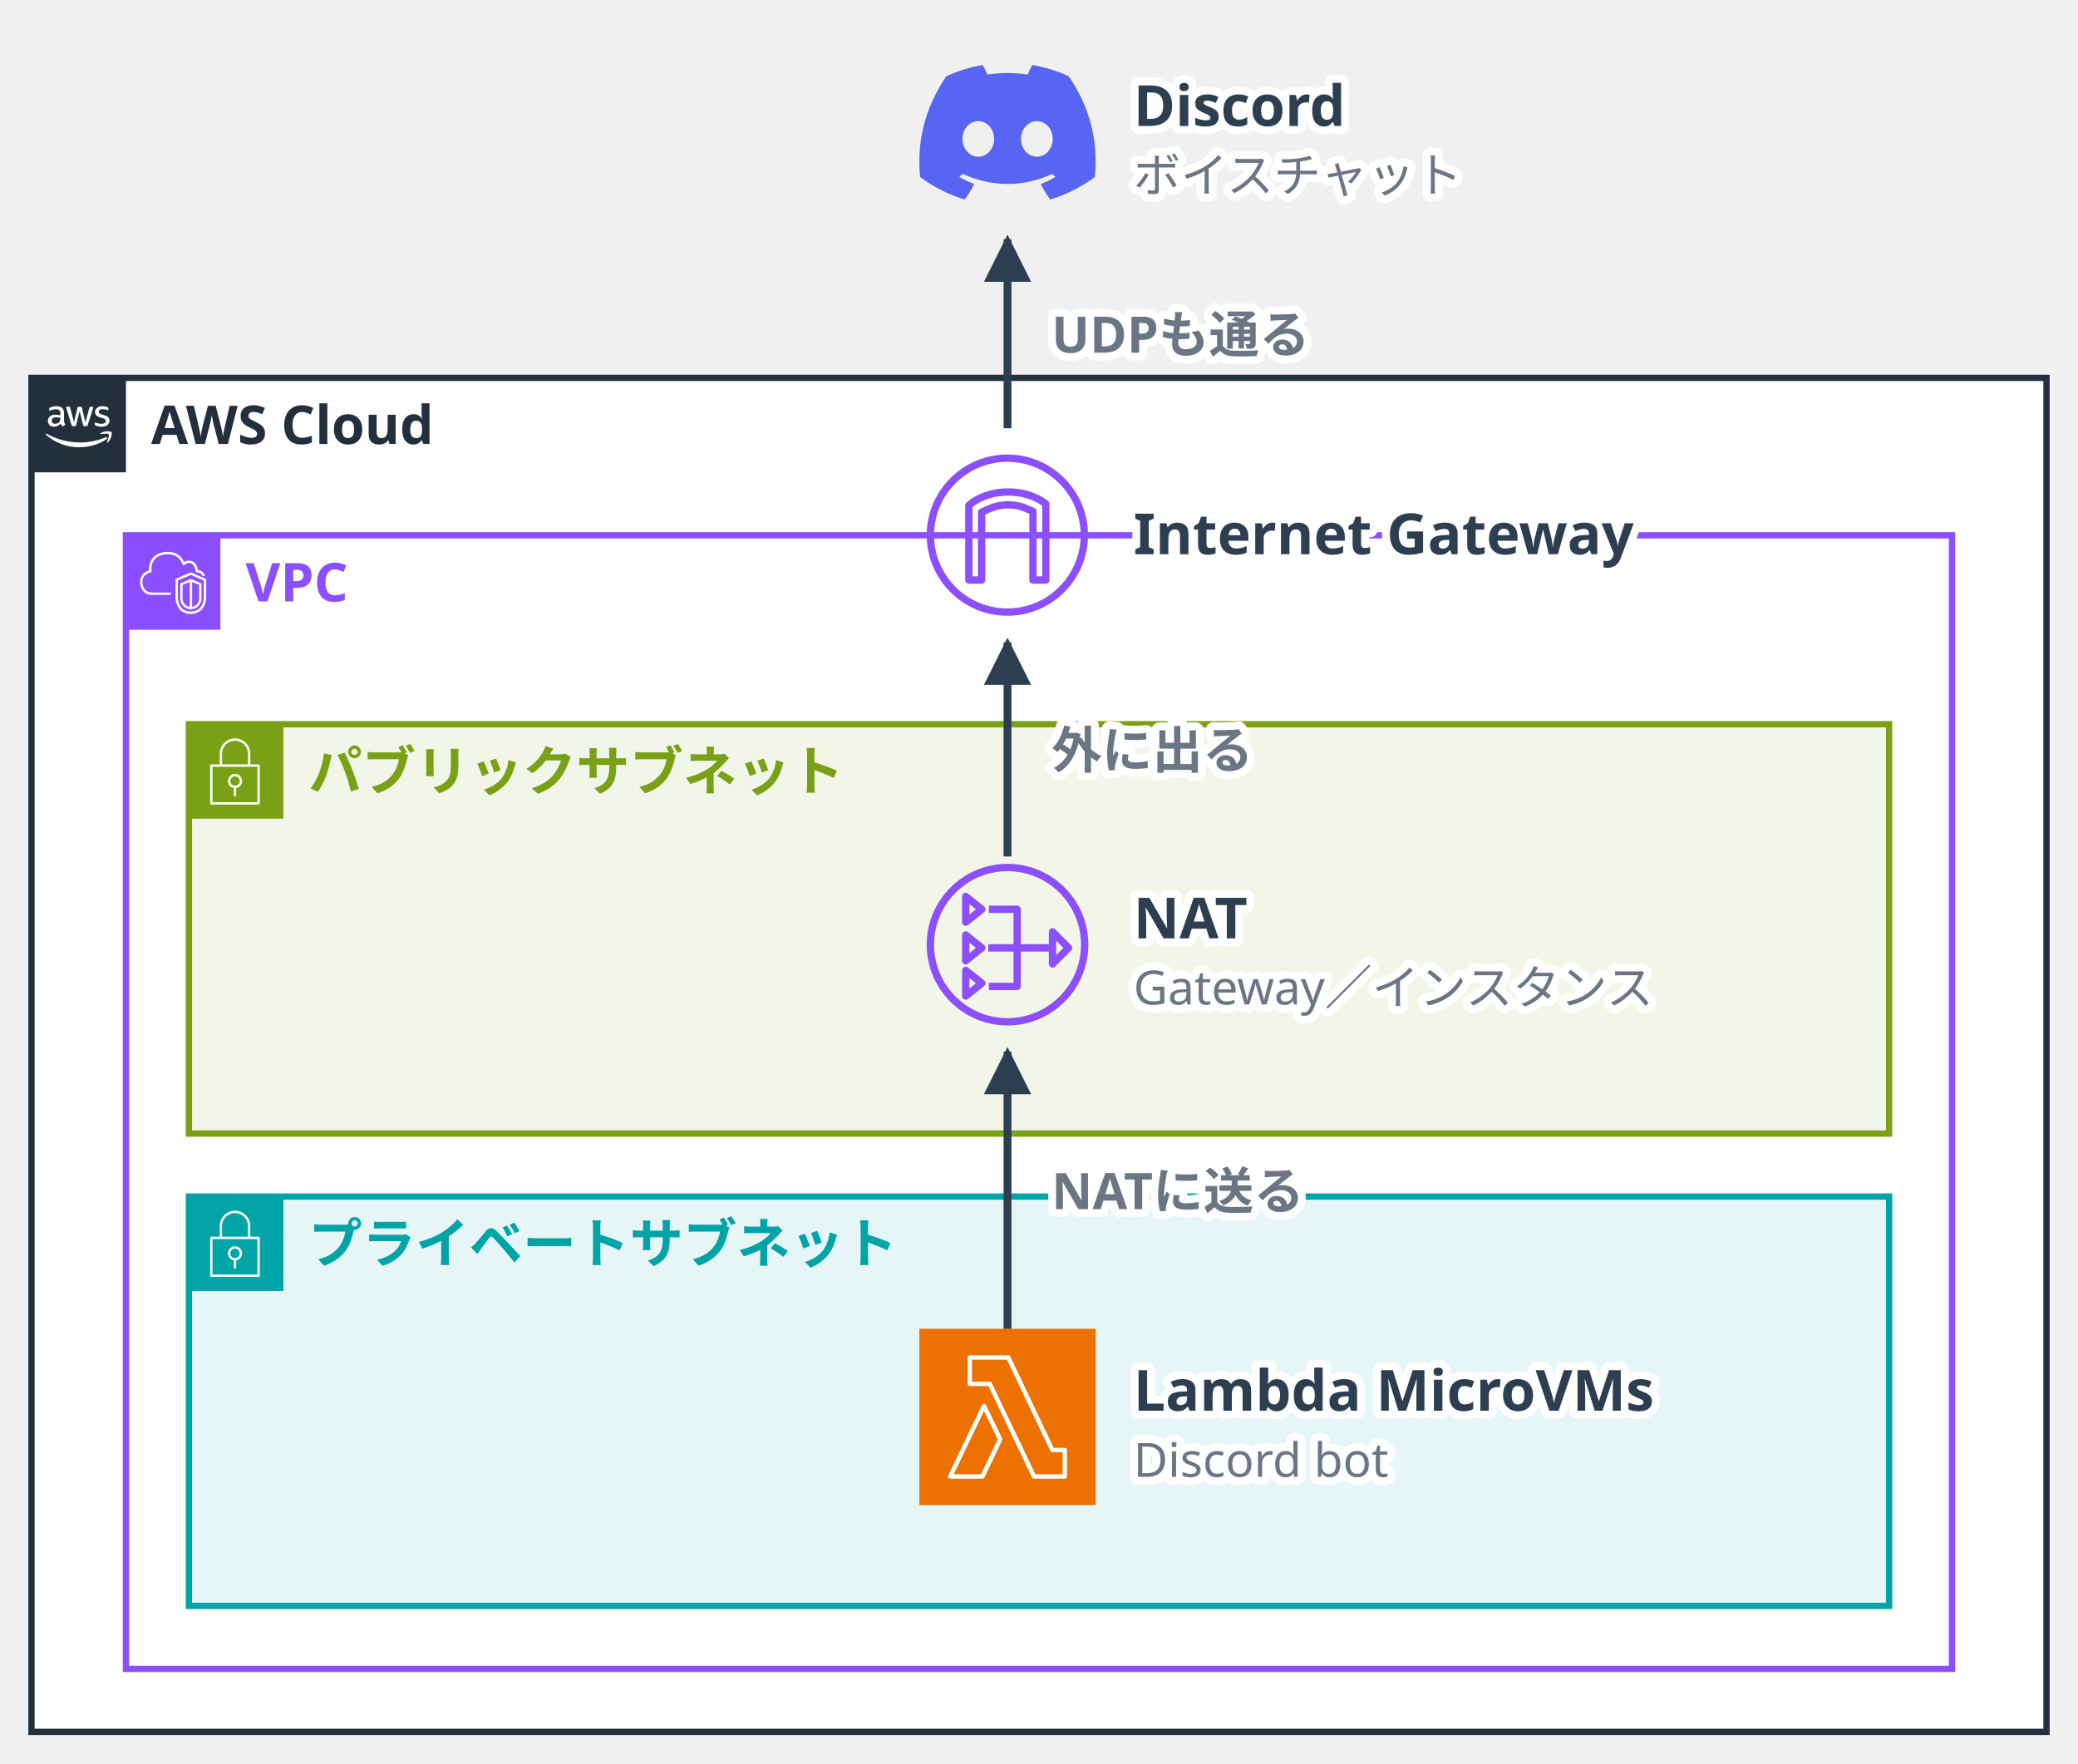
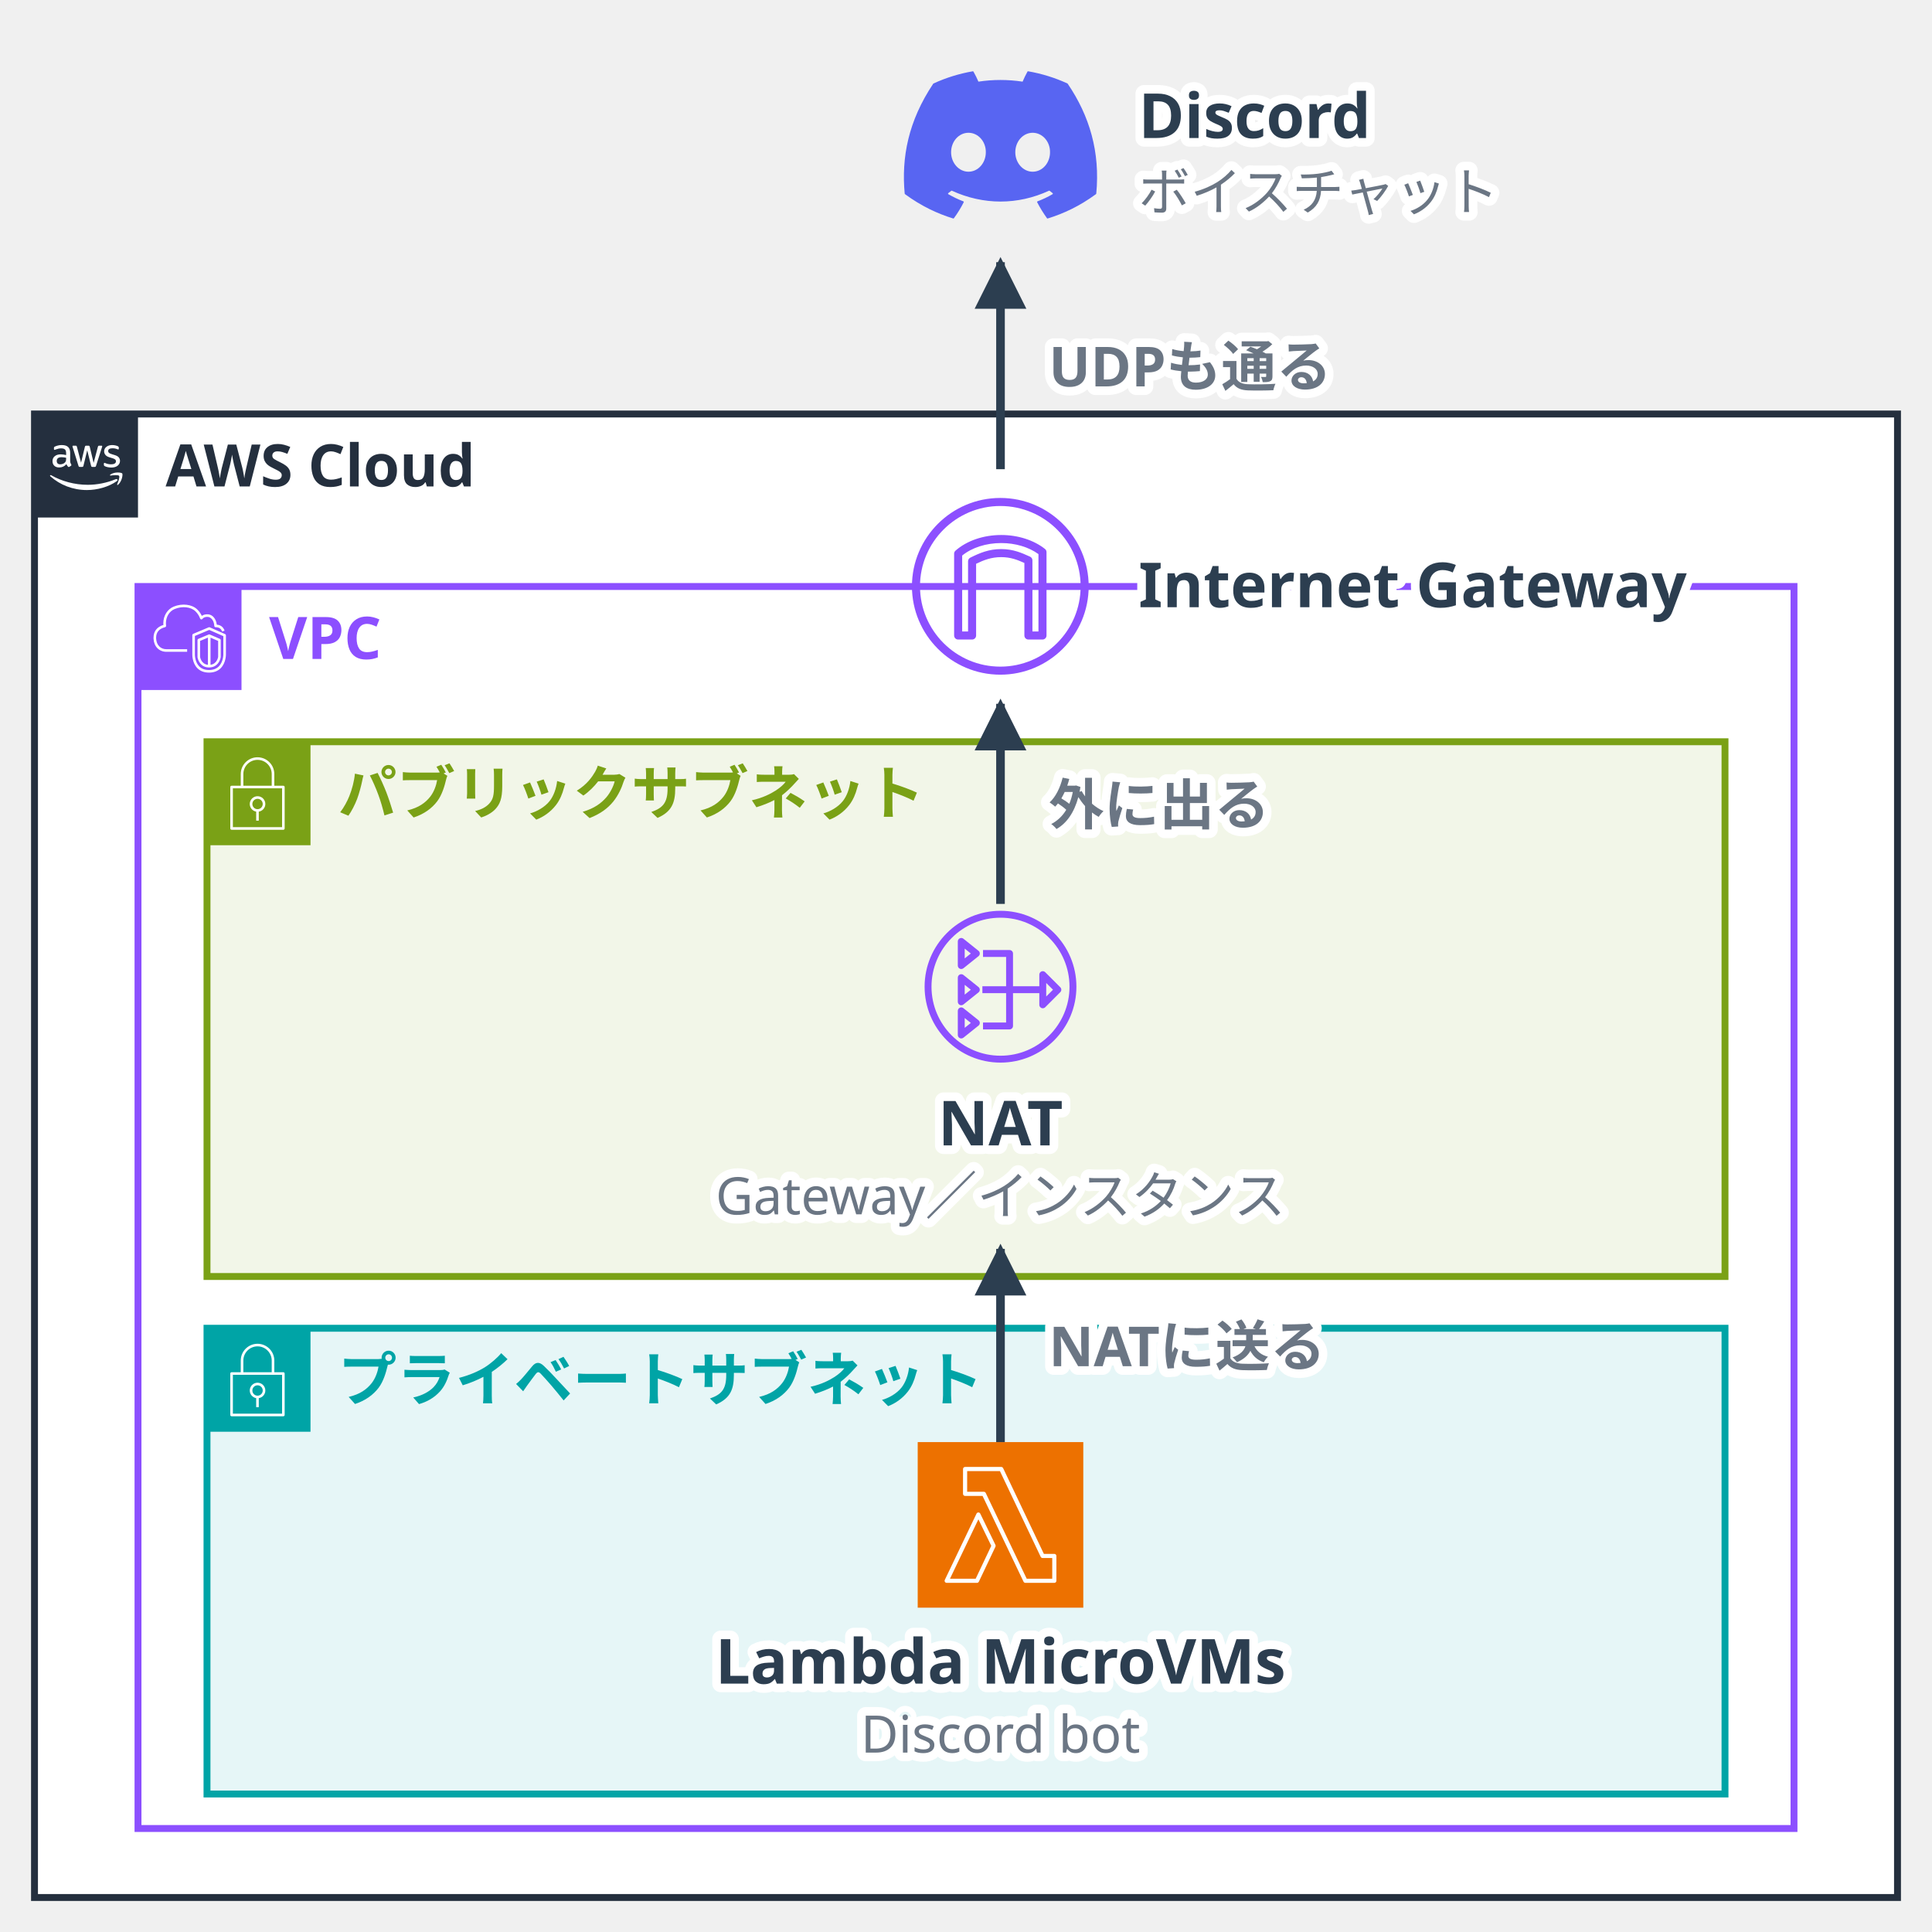
- <svg xmlns="http://www.w3.org/2000/svg" viewBox="0 0 660 560" width="100%" font-family="'Noto Sans JP', 'Hiragino Sans', sans-serif">
+ <svg xmlns="http://www.w3.org/2000/svg" viewBox="0 0 560 560" width="100%" font-family="'Noto Sans JP', 'Hiragino Sans', sans-serif">
  <defs>
    <marker id="m2c3e50" viewBox="0 0 10 10" refX="9" refY="5" markerWidth="6" markerHeight="6" orient="auto">
      <path d="M0,0 L10,5 L0,10 z" fill="#2c3e50" />
    </marker>
    <marker id="mDD344C" viewBox="0 0 10 10" refX="9" refY="5" markerWidth="6" markerHeight="6" orient="auto">
      <path d="M0,0 L10,5 L0,10 z" fill="#DD344C" />
    </marker>
    <marker id="m0E8A6E" viewBox="0 0 10 10" refX="9" refY="5" markerWidth="6" markerHeight="6" orient="auto">
      <path d="M0,0 L10,5 L0,10 z" fill="#0E8A6E" />
    </marker>
    <marker id="maab2bd" viewBox="0 0 10 10" refX="9" refY="5" markerWidth="6" markerHeight="6" orient="auto">
      <path d="M0,0 L10,5 L0,10 z" fill="#aab2bd" />
    </marker>
  </defs>
-   <svg x="292.0" y="14" width="56" height="56" viewBox="0 0 24 24">
+   <svg x="262" y="14" width="56" height="56" viewBox="0 0 24 24">
    <path d="M20.317 4.37a19.791 19.791 0 00-4.885-1.515.074.074 0 00-.079.037c-.211.375-.445.865-.608 1.25-1.845-.276-3.68-.276-5.487 0-.164-.393-.406-.874-.618-1.25a.077.077 0 00-.079-.037 19.736 19.736 0 00-4.885 1.515.07.07 0 00-.032.028C.533 9.046-.319 13.58.099 18.058a.082.082 0 00.031.056c2.053 1.508 4.041 2.423 5.993 3.029a.078.078 0 00.084-.028c.462-.63.873-1.295 1.226-1.994a.076.076 0 00-.042-.106c-.653-.248-1.274-.549-1.872-.892a.077.077 0 01-.008-.128c.126-.094.252-.192.372-.291a.074.074 0 01.078-.011c3.928 1.793 8.18 1.793 12.061 0a.074.074 0 01.079.009c.12.099.246.198.373.292a.077.077 0 01-.007.128 12.299 12.299 0 01-1.873.891.077.077 0 00-.041.107c.36.698.772 1.363 1.225 1.993a.076.076 0 00.084.029c1.961-.607 3.95-1.522 6.002-3.029a.077.077 0 00.031-.055c.5-5.177-.838-9.674-3.549-13.66a.061.061 0 00-.031-.029zM8.02 15.331c-1.183 0-2.157-1.086-2.157-2.419 0-1.333.956-2.419 2.157-2.419 1.211 0 2.176 1.095 2.157 2.419 0 1.333-.956 2.419-2.157 2.419zm7.975 0c-1.183 0-2.157-1.086-2.157-2.419 0-1.333.955-2.419 2.157-2.419 1.211 0 2.176 1.095 2.157 2.419 0 1.333-.946 2.419-2.157 2.419Z" fill="#5865F2" />
  </svg>
-   <text x="360.0" y="40.0" font-size="18" font-weight="700" fill="#2c3e50" stroke="#ffffff" stroke-width="5" stroke-linejoin="round" paint-order="stroke">Discord</text>
-   <text x="360.0" y="61.0" font-size="15" fill="#6b7684" stroke="#ffffff" stroke-width="5" stroke-linejoin="round" paint-order="stroke">ボイスチャット</text>
-   <rect x="10" y="120" width="640" height="430" fill="#ffffff" stroke="#242F3E" stroke-width="2" />
+   <text x="330" y="40" font-size="18" font-weight="700" fill="#2c3e50" stroke="#ffffff" stroke-width="5" stroke-linejoin="round" paint-order="stroke">Discord</text>
+   <text x="330" y="61" font-size="15" fill="#6b7684" stroke="#ffffff" stroke-width="5" stroke-linejoin="round" paint-order="stroke">ボイスチャット</text>
+   <rect x="10" y="120" width="540" height="430" fill="#ffffff" stroke="#242F3E" stroke-width="2" />
  <svg x="10" y="120" width="30" height="30" viewBox="0 0 40 40">
    <g id="i20-Icon-Architecture-Group/32/AWS-Cloud-logo_32" stroke="none" stroke-width="1" fill="none" fill-rule="evenodd">
      <rect id="i20-Rectangle" fill="#242F3E" x="0" y="0" width="40" height="40" />
      <path d="M32.698,23.901 C33.059,24.37 32.298,26.3 31.957,27.164 C31.853,27.426 32.075,27.529 32.307,27.332 C33.82,26.048 34.212,23.357 33.901,22.969 C33.594,22.583 30.95,22.252 29.338,23.401 C29.089,23.578 29.132,23.822 29.407,23.79 C30.315,23.678 32.338,23.433 32.698,23.901 L32.698,23.901 Z M31.856,25.91 C32.374,25.532 31.93,24.969 31.402,25.19 C27.889,26.654 24.075,27.363 20.602,27.363 C15.459,27.363 10.475,25.974 6.446,23.668 C6.094,23.466 5.833,23.823 6.127,24.082 C9.86,27.398 14.796,29.391 20.274,29.391 C24.184,29.391 28.725,28.183 31.856,25.91 L31.856,25.91 Z M29.712,20.695 C29.214,20.695 28.727,20.642 28.253,20.534 C27.777,20.425 27.413,20.302 27.16,20.161 C27.005,20.077 26.908,19.989 26.869,19.903 C26.831,19.815 26.811,19.729 26.811,19.643 L26.811,19.174 C26.811,18.98 26.884,18.881 27.027,18.881 C27.082,18.881 27.14,18.894 27.2,18.914 C27.261,18.937 27.341,18.969 27.441,19.012 C27.761,19.153 28.108,19.26 28.485,19.336 C28.861,19.411 29.236,19.449 29.611,19.449 C30.208,19.449 30.669,19.347 30.995,19.141 C31.322,18.937 31.484,18.646 31.484,18.268 C31.484,18.008 31.399,17.793 31.227,17.619 C31.056,17.445 30.738,17.286 30.275,17.134 L28.9,16.713 C28.203,16.497 27.698,16.184 27.383,15.775 C27.068,15.363 26.911,14.916 26.911,14.428 C26.911,14.041 26.996,13.699 27.169,13.401 C27.339,13.104 27.564,12.851 27.845,12.64 C28.13,12.43 28.459,12.272 28.834,12.162 C29.208,12.055 29.606,12 30.026,12 C30.236,12 30.449,12.014 30.666,12.041 C30.881,12.067 31.085,12.103 31.278,12.146 C31.471,12.191 31.651,12.239 31.816,12.292 C31.982,12.347 32.114,12.401 32.215,12.454 C32.346,12.529 32.439,12.605 32.496,12.681 C32.551,12.756 32.579,12.858 32.579,12.989 L32.579,13.425 C32.579,13.62 32.507,13.716 32.362,13.716 C32.285,13.716 32.165,13.68 31.998,13.604 C31.458,13.365 30.848,13.248 30.177,13.248 C29.635,13.248 29.214,13.334 28.916,13.506 C28.617,13.68 28.468,13.955 28.468,14.333 C28.468,14.591 28.562,14.81 28.751,14.988 C28.939,15.166 29.286,15.336 29.795,15.499 L31.137,15.921 C31.822,16.135 32.311,16.433 32.603,16.809 C32.897,17.188 33.044,17.619 33.044,18.104 C33.044,18.505 32.961,18.864 32.794,19.182 C32.628,19.501 32.399,19.772 32.105,19.999 C31.813,20.226 31.463,20.398 31.054,20.517 C30.644,20.637 30.197,20.695 29.712,20.695 L29.712,20.695 Z M17.547,20.451 C17.381,20.451 17.26,20.424 17.182,20.364 C17.104,20.303 17.038,20.183 16.983,19.999 L14.761,12.842 C14.708,12.658 14.679,12.535 14.679,12.471 C14.679,12.32 14.757,12.244 14.912,12.244 L15.839,12.244 C16.016,12.244 16.14,12.274 16.213,12.334 C16.284,12.392 16.347,12.512 16.402,12.698 L17.993,18.818 L19.47,12.698 C19.514,12.512 19.574,12.392 19.651,12.334 C19.728,12.274 19.855,12.244 20.031,12.244 L20.796,12.244 C20.971,12.244 21.098,12.274 21.176,12.334 C21.253,12.392 21.314,12.512 21.358,12.698 L22.851,18.899 L24.491,12.698 C24.546,12.512 24.609,12.392 24.681,12.334 C24.754,12.274 24.877,12.244 25.054,12.244 L25.932,12.244 C26.088,12.244 26.165,12.32 26.165,12.471 C26.165,12.512 26.158,12.562 26.149,12.615 C26.136,12.671 26.116,12.746 26.081,12.842 L23.795,19.999 C23.74,20.183 23.673,20.303 23.595,20.364 C23.518,20.424 23.396,20.451 23.231,20.451 L22.418,20.451 C22.242,20.451 22.115,20.421 22.038,20.357 C21.961,20.292 21.9,20.166 21.856,19.984 L20.38,14.024 L18.923,19.984 C18.879,20.166 18.817,20.292 18.74,20.357 C18.662,20.421 18.536,20.451 18.359,20.451 L17.547,20.451 Z M9.939,19.449 C10.25,19.449 10.575,19.392 10.918,19.279 C11.26,19.165 11.558,18.969 11.812,18.687 C11.968,18.515 12.074,18.318 12.136,18.096 C12.196,17.876 12.225,17.609 12.225,17.295 L12.225,16.907 C11.951,16.842 11.661,16.791 11.356,16.753 C11.052,16.716 10.757,16.696 10.469,16.696 C9.84,16.696 9.369,16.82 9.061,17.069 C8.752,17.317 8.596,17.672 8.596,18.139 C8.596,18.57 8.713,18.895 8.945,19.117 C9.177,19.339 9.509,19.449 9.939,19.449 L9.939,19.449 Z M13.785,18.041 C13.785,18.386 13.82,18.66 13.892,18.866 C13.965,19.072 14.067,19.294 14.199,19.53 C14.243,19.606 14.265,19.676 14.265,19.739 C14.265,19.838 14.204,19.93 14.083,20.015 L13.486,20.405 C13.398,20.458 13.315,20.486 13.238,20.486 C13.137,20.486 13.044,20.443 12.956,20.357 C12.822,20.226 12.71,20.084 12.617,19.927 C12.521,19.771 12.425,19.588 12.326,19.383 C11.585,20.236 10.658,20.663 9.542,20.663 C8.746,20.663 8.116,20.443 7.651,19.999 C7.188,19.557 6.956,18.963 6.956,18.219 C6.956,17.432 7.243,16.796 7.819,16.316 C8.392,15.836 9.167,15.595 10.138,15.595 C10.459,15.595 10.793,15.62 11.141,15.668 C11.488,15.716 11.851,15.785 12.225,15.871 L12.225,15.192 C12.225,14.49 12.078,13.996 11.779,13.709 C11.481,13.423 10.968,13.281 10.239,13.281 C9.906,13.281 9.566,13.32 9.218,13.401 C8.871,13.482 8.53,13.587 8.199,13.716 C8.044,13.781 7.933,13.822 7.868,13.838 C7.802,13.854 7.752,13.862 7.719,13.862 C7.587,13.862 7.519,13.766 7.519,13.57 L7.519,13.118 C7.519,12.966 7.543,12.858 7.587,12.795 C7.631,12.729 7.719,12.664 7.852,12.6 C8.183,12.437 8.581,12.297 9.044,12.179 C9.509,12.06 10,12 10.52,12 C11.646,12 12.472,12.253 12.997,12.753 C13.521,13.255 13.785,14.013 13.785,15.028 L13.785,18.041 Z" id="i20-Fill-1" fill="#FFFFFF" />
    </g>
  </svg>
  <text x="48" y="141" font-size="17" font-weight="700" fill="#242F3E">AWS Cloud</text>
-   <rect x="40" y="170" width="580" height="360" fill="#ffffff" stroke="#8C4FFF" stroke-width="2" />
+   <rect x="40" y="170" width="480" height="360" fill="#ffffff" stroke="#8C4FFF" stroke-width="2" />
  <svg x="40" y="170" width="30" height="30" viewBox="0 0 40 40">
    <g id="i21-Icon-Architecture-Group/32/Virtual-private-cloud-VPC_32" stroke="none" stroke-width="1" fill="none" fill-rule="evenodd">
      <rect id="i21-Rectangle" fill="#8C4FFF" x="0" y="0" width="40" height="40" />
      <path d="M30.971,21.029 L28.027,19.766 L28.027,30.255 C30.572,29.903 30.959,27.287 30.975,27.168 L30.971,21.029 Z M27.027,30.269 L27.027,19.759 L23.992,21.032 L23.992,27.233 C24.005,27.287 24.437,30 27.027,30.269 L27.027,30.269 Z M27.333,18.547 C27.457,18.494 27.599,18.495 27.724,18.548 L31.668,20.24 C31.852,20.319 31.971,20.499 31.971,20.699 L31.971,27.233 C31.788,28.68 30.614,31.296 27.444,31.296 C24.369,31.296 23.19,28.684 22.996,27.302 L22.992,20.699 C22.992,20.498 23.113,20.316 23.298,20.238 L27.333,18.547 Z M32.983,19.184 L27.522,16.778 L21.992,19.105 L21.992,26.233 C21.991,26.275 21.938,29.101 23.649,30.856 C24.566,31.797 25.843,32.275 27.444,32.275 C29.046,32.275 30.331,31.796 31.263,30.853 C32.998,29.095 32.983,26.268 32.983,26.24 L32.983,19.184 Z M31.98,31.55 C30.853,32.694 29.326,33.275 27.444,33.275 C25.56,33.275 24.04,32.694 22.927,31.548 C20.922,29.485 20.988,26.351 20.992,26.219 L20.992,18.773 C20.992,18.572 21.112,18.39 21.297,18.312 L27.332,15.772 C27.459,15.72 27.603,15.719 27.728,15.776 L33.684,18.401 C33.866,18.481 33.983,18.66 33.983,18.858 L33.983,26.233 C33.985,26.358 34.01,29.488 31.98,31.55 L31.98,31.55 Z M10.992,24.236 L18.992,24.236 L18.992,25.236 L10.992,25.236 C8.181,25.236 6.181,23.22 6.013,20.22 C6.001,20.109 6,19.975 6,19.841 C6,17.332 7.318,15.618 9.817,14.862 C9.798,14.635 9.785,14.396 9.785,14.215 C9.785,11.299 11.362,8.77 13.802,7.77 C17.1,6.422 20.844,6.876 22.908,8.874 C23.653,9.598 24.232,10.416 24.668,11.359 C25.277,10.909 26.068,10.698 27.017,10.745 C28.797,10.835 30.166,12.458 30.45,14.752 C31.948,14.876 32.935,15.635 33.46,17.06 L32.523,17.406 C32.095,16.249 31.315,15.733 29.992,15.733 C29.727,15.733 29.508,15.527 29.492,15.263 C29.354,12.925 28.086,11.8 26.966,11.744 C26.021,11.691 25.321,11.963 24.887,12.535 C24.776,12.68 24.602,12.752 24.414,12.728 C24.234,12.7 24.082,12.577 24.019,12.405 C23.615,11.302 23.024,10.382 22.212,9.591 C20.424,7.861 17.122,7.492 14.181,8.696 C12.118,9.541 10.785,11.707 10.785,14.215 C10.785,14.488 10.82,14.911 10.851,15.174 C10.881,15.425 10.72,15.658 10.475,15.718 C8.169,16.29 7,17.677 7,19.841 C7,19.942 6.999,20.042 7.009,20.143 C7.15,22.638 8.712,24.236 10.992,24.236 L10.992,24.236 Z" id="i21-Fill-1" fill="#FFFFFF" />
    </g>
  </svg>
  <text x="78" y="191" font-size="17" font-weight="700" fill="#8C4FFF">VPC</text>
-   <rect x="60" y="230" width="540" height="130" fill="#F2F6E8" stroke="#7AA116" stroke-width="2" />
-   <svg x="60" y="230" width="30" height="30" viewBox="0 0 40 40">
+   <rect x="60" y="215" width="440" height="155" fill="#F2F6E8" stroke="#7AA116" stroke-width="2" />
+   <svg x="60" y="215" width="30" height="30" viewBox="0 0 40 40">
    <g id="i22-Icon-Architecture-Group/32/Public-subnet_32" stroke="none" stroke-width="1" fill="none" fill-rule="evenodd">
      <rect id="i22-Rectangle" fill="#7AA116" x="0" y="0" width="40" height="40" />
      <path d="M19.536,22.049 C20.642,22.049 21.542,22.948 21.542,24.054 C21.542,25.16 20.642,26.06 19.536,26.06 C18.43,26.06 17.53,25.16 17.53,24.054 C17.53,22.948 18.43,22.049 19.536,22.049 L19.536,22.049 Z M19.012,27.007 L19.012,30.501 L20.012,30.501 L20.012,27.012 C21.442,26.782 22.542,25.549 22.542,24.054 C22.542,22.397 21.193,21.049 19.536,21.049 C17.879,21.049 16.53,22.397 16.53,24.054 C16.53,25.532 17.604,26.757 19.012,27.007 L19.012,27.007 Z M10,33.014 L29.012,33.014 L29.012,18 L10,18 L10,33.014 Z M14.046,12.484 C14.046,9.46 16.506,7 19.529,7 C22.553,7 25.012,9.46 25.012,12.484 L25.012,17 L14.046,17 L14.046,12.484 Z M29.512,17 L26.012,17 L26.012,12.484 C26.012,8.908 23.103,6 19.529,6 C15.954,6 13.046,8.908 13.046,12.484 L13.046,17 L9.5,17 C9.223,17 9,17.224 9,17.5 L9,33.514 C9,33.79 9.223,34.014 9.5,34.014 L29.512,34.014 C29.788,34.014 30.012,33.79 30.012,33.514 L30.012,17.5 C30.012,17.224 29.788,17 29.512,17 L29.512,17 Z" id="i22-Fill-1" fill="#FFFFFF" />
    </g>
  </svg>
-   <text x="98" y="251" font-size="17" font-weight="700" fill="#7AA116">パブリックサブネット</text>
-   <rect x="60" y="380" width="540" height="130" fill="#E6F6F7" stroke="#00A4A6" stroke-width="2" />
-   <svg x="60" y="380" width="30" height="30" viewBox="0 0 40 40">
+   <text x="98" y="236" font-size="17" font-weight="700" fill="#7AA116">パブリックサブネット</text>
+   <rect x="60" y="385" width="440" height="135" fill="#E6F6F7" stroke="#00A4A6" stroke-width="2" />
+   <svg x="60" y="385" width="30" height="30" viewBox="0 0 40 40">
    <g id="i23-Icon-Architecture-Group/32/Private-subnet_32" stroke="none" stroke-width="1" fill="none" fill-rule="evenodd">
      <rect id="i23-Rectangle" fill="#00A4A6" x="0" y="0" width="40" height="40" />
      <path d="M19.536,22.049 C20.642,22.049 21.542,22.948 21.542,24.054 C21.542,25.16 20.642,26.06 19.536,26.06 C18.43,26.06 17.53,25.16 17.53,24.054 C17.53,22.948 18.43,22.049 19.536,22.049 L19.536,22.049 Z M19.012,27.007 L19.012,30.501 L20.012,30.501 L20.012,27.012 C21.442,26.782 22.542,25.549 22.542,24.054 C22.542,22.397 21.193,21.049 19.536,21.049 C17.879,21.049 16.53,22.397 16.53,24.054 C16.53,25.532 17.604,26.757 19.012,27.007 L19.012,27.007 Z M10,33.014 L29.012,33.014 L29.012,18 L10,18 L10,33.014 Z M14.046,12.484 C14.046,9.46 16.506,7 19.529,7 C22.553,7 25.012,9.46 25.012,12.484 L25.012,17 L14.046,17 L14.046,12.484 Z M29.512,17 L26.012,17 L26.012,12.484 C26.012,8.908 23.103,6 19.529,6 C15.954,6 13.046,8.908 13.046,12.484 L13.046,17 L9.5,17 C9.223,17 9,17.224 9,17.5 L9,33.514 C9,33.79 9.223,34.014 9.5,34.014 L29.512,34.014 C29.788,34.014 30.012,33.79 30.012,33.514 L30.012,17.5 C30.012,17.224 29.788,17 29.512,17 L29.512,17 Z" id="i23-Fill-1" fill="#FFFFFF" />
    </g>
  </svg>
-   <text x="98" y="401" font-size="17" font-weight="700" fill="#00A4A6">プライベートサブネット</text>
-   <svg x="292.0" y="272" width="56" height="56" viewBox="0 0 48 48">
+   <text x="98" y="406" font-size="17" font-weight="700" fill="#00A4A6">プライベートサブネット</text>
+   <svg x="266.0" y="262" width="48" height="48" viewBox="0 0 48 48">
    <g id="i24-Icon-Resource/Networking-and-Content-Delivery/Res_Amazon-VPC_NAT-Gateway_48" stroke="none" stroke-width="1" fill="none" fill-rule="evenodd">
      <path d="M13.626,35.921 L13.626,33.083 L15.399,34.502 L13.626,35.921 Z M13.251,30.221 C12.95,29.98 12.537,29.933 12.191,30.101 C11.847,30.268 11.626,30.617 11.626,31.002 L11.626,38.002 C11.626,38.387 11.847,38.736 12.191,38.903 C12.331,38.97 12.479,39.002 12.626,39.002 C12.848,39.002 13.069,38.928 13.251,38.783 L17.625,35.283 C17.863,35.093 18,34.806 18,34.502 C18,34.198 17.863,33.911 17.625,33.721 L13.251,30.221 Z M37.252,26.837 L37.252,22.915 L39.212,24.876 L37.252,26.837 Z M41.334,24.169 L36.959,19.794 C36.672,19.508 36.245,19.422 35.868,19.577 C35.495,19.732 35.252,20.097 35.252,20.501 L35.252,23.876 L27.625,23.876 L27.625,14.376 C27.625,13.823 27.178,13.376 26.625,13.376 L18.931,13.376 L18.931,15.376 L25.625,15.376 L25.625,23.876 L18.75,23.876 L18.75,25.876 L25.625,25.876 L25.625,34.377 L18.931,34.377 L18.931,36.377 L26.625,36.377 C27.178,36.377 27.625,35.93 27.625,35.377 L27.625,25.876 L35.252,25.876 L35.252,29.252 C35.252,29.656 35.495,30.022 35.868,30.176 C35.992,30.228 36.123,30.252 36.252,30.252 C36.511,30.252 36.767,30.15 36.959,29.959 L41.334,25.583 C41.724,25.192 41.724,24.56 41.334,24.169 L41.334,24.169 Z M13.626,26.296 L13.626,23.457 L15.399,24.876 L13.626,26.296 Z M13.251,20.595 C12.95,20.354 12.537,20.308 12.191,20.475 C11.847,20.642 11.626,20.991 11.626,21.376 L11.626,28.377 C11.626,28.762 11.847,29.111 12.191,29.278 C12.331,29.345 12.479,29.377 12.626,29.377 C12.848,29.377 13.069,29.303 13.251,29.158 L17.625,25.657 C17.863,25.467 18,25.18 18,24.876 C18,24.572 17.863,24.285 17.625,24.095 L13.251,20.595 Z M13.626,15.795 L13.626,12.957 L15.399,14.376 L13.626,15.795 Z M13.251,10.095 C12.95,9.854 12.537,9.807 12.191,9.975 C11.847,10.142 11.626,10.491 11.626,10.876 L11.626,17.876 C11.626,18.261 11.847,18.61 12.191,18.777 C12.331,18.844 12.479,18.876 12.626,18.876 C12.848,18.876 13.069,18.802 13.251,18.657 L17.625,15.157 C17.863,14.967 18,14.68 18,14.376 C18,14.072 17.863,13.785 17.625,13.595 L13.251,10.095 Z M24,44.003 C12.973,44.003 3.999,35.03 3.999,24.001 C3.999,12.973 12.973,4 24,4 C35.029,4 44.002,12.973 44.002,24.001 C44.002,35.03 35.029,44.003 24,44.003 L24,44.003 Z M24,2 C11.868,2 2,11.869 2,24.001 C2,36.133 11.868,46.003 24,46.003 C36.133,46.003 46.002,36.133 46.002,24.001 C46.002,11.869 36.133,2 24,2 L24,2 Z" id="i24-AWS-Amazon-VPC_NAT-gateway_Resource-Icon_light-bg" fill="#8C4FFF" />
    </g>
  </svg>
-   <text x="360.0" y="298.0" font-size="18" font-weight="700" fill="#2c3e50" stroke="#ffffff" stroke-width="5" stroke-linejoin="round" paint-order="stroke">NAT</text>
-   <text x="360.0" y="319.0" font-size="15" fill="#6b7684" stroke="#ffffff" stroke-width="5" stroke-linejoin="round" paint-order="stroke">Gateway／インスタンス</text>
-   <svg x="292.0" y="422" width="56" height="56" viewBox="0 0 80 80">
+   <text x="290" y="332" text-anchor="middle" font-size="18" font-weight="700" fill="#2c3e50" stroke="#ffffff" stroke-width="5" stroke-linejoin="round" paint-order="stroke">NAT</text>
+   <text x="290" y="352" text-anchor="middle" font-size="15" fill="#6b7684" stroke="#ffffff" stroke-width="5" stroke-linejoin="round" paint-order="stroke">Gateway／インスタンス</text>
+   <svg x="266.0" y="418" width="48" height="48" viewBox="0 0 80 80">
    <g id="i25-Icon-Architecture/64/Arch_AWS-Lambda_64" stroke="none" stroke-width="1" fill="none" fill-rule="evenodd">
      <g id="i25-Icon-Architecture-BG/64/Compute" fill="#ED7100">
        <rect id="i25-Rectangle" x="0" y="0" width="80" height="80" />
      </g>
      <path d="M28.008,66 L15.591,66 L29.324,37.296 L35.546,50.106 L28.008,66 Z M30.22,34.553 C30.051,34.208 29.7,33.989 29.318,33.989 L29.315,33.989 C28.929,33.99 28.578,34.211 28.412,34.558 L13.098,66.569 C12.95,66.879 12.971,67.243 13.155,67.534 C13.337,67.824 13.658,68 14.002,68 L28.642,68 C29.03,68 29.382,67.777 29.548,67.428 L37.564,50.528 C37.693,50.254 37.692,49.937 37.559,49.665 L30.22,34.553 Z M64.995,66 L52.659,66 L32.867,24.57 C32.701,24.222 32.349,24 31.962,24 L23.89,24 L23.899,14 L39.72,14 L59.42,55.429 C59.586,55.777 59.939,56 60.326,56 L64.995,56 L64.995,66 Z M65.998,54 L60.96,54 L41.259,12.571 C41.094,12.223 40.741,12 40.353,12 L22.898,12 C22.345,12 21.896,12.447 21.895,12.999 L21.884,24.999 C21.884,25.265 21.989,25.519 22.178,25.707 C22.365,25.895 22.62,26 22.887,26 L31.329,26 L51.122,67.43 C51.289,67.778 51.639,68 52.026,68 L65.998,68 C66.552,68 67,67.552 67,67 L67,55 C67,54.448 66.552,54 65.998,54 L65.998,54 Z" id="i25-AWS-Lambda_Icon_64_Squid" fill="#FFFFFF" />
    </g>
  </svg>
-   <text x="360.0" y="448.0" font-size="18" font-weight="700" fill="#2c3e50" stroke="#ffffff" stroke-width="5" stroke-linejoin="round" paint-order="stroke">Lambda MicroVMs</text>
-   <text x="360.0" y="469.0" font-size="15" fill="#6b7684" stroke="#ffffff" stroke-width="5" stroke-linejoin="round" paint-order="stroke">Discord bot</text>
-   <svg x="292" y="142" width="56" height="56" viewBox="0 0 48 48">
+   <text x="290" y="488" text-anchor="middle" font-size="18" font-weight="700" fill="#2c3e50" stroke="#ffffff" stroke-width="5" stroke-linejoin="round" paint-order="stroke">Lambda MicroVMs</text>
+   <text x="290" y="508" text-anchor="middle" font-size="15" fill="#6b7684" stroke="#ffffff" stroke-width="5" stroke-linejoin="round" paint-order="stroke">Discord bot</text>
+   <svg x="262" y="142" width="56" height="56" viewBox="0 0 48 48">
    <g id="i26-Icon-Resource/Networking-and-Content-Delivery/Res_Amazon-VPC_Internet-Gateway_48" stroke="none" stroke-width="1" fill="none" fill-rule="evenodd">
      <path d="M33.431,35.178 L31.933,35.178 L31.933,17.502 C31.933,17.109 31.702,16.752 31.344,16.591 L31.252,16.549 C29.243,15.642 27.164,14.703 24.176,14.703 C21.053,14.703 18.761,15.712 16.495,16.837 C16.155,17.006 15.94,17.353 15.94,17.733 L15.94,35.178 L14.477,35.178 L14.477,16.312 C16.911,14.333 20.42,13.205 24.186,13.205 C27.687,13.205 31.025,14.202 33.431,15.953 L33.431,35.178 Z M24.186,11.205 C19.761,11.205 15.617,12.624 12.815,15.1 C12.6,15.289 12.477,15.562 12.477,15.849 L12.477,36.178 C12.477,36.731 12.924,37.178 13.477,37.178 L16.94,37.178 C17.493,37.178 17.94,36.731 17.94,36.178 L17.94,18.356 C19.859,17.429 21.719,16.703 24.176,16.703 C26.511,16.703 28.209,17.378 29.933,18.149 L29.933,36.178 C29.933,36.731 30.38,37.178 30.933,37.178 L34.431,37.178 C34.984,37.178 35.431,36.731 35.431,36.178 L35.431,15.458 C35.431,15.154 35.292,14.866 35.053,14.675 C32.279,12.47 28.318,11.205 24.186,11.205 L24.186,11.205 Z M23.954,43.909 C12.952,43.909 3.999,34.957 3.999,23.954 C3.999,12.951 12.952,4 23.954,4 C34.957,4 43.909,12.951 43.909,23.954 C43.909,34.957 34.957,43.909 23.954,43.909 L23.954,43.909 Z M23.954,2 C11.848,2 1.999,11.849 1.999,23.954 C1.999,36.061 11.848,45.909 23.954,45.909 C36.06,45.909 45.909,36.061 45.909,23.954 C45.909,11.849 36.06,2 23.954,2 L23.954,2 Z" id="i26-AWS-Amazon-VPC_Internet-gateway_Resource-Icon_light-bg" fill="#8C4FFF" />
    </g>
  </svg>
-   <text x="360" y="176" font-size="18" font-weight="700" fill="#2c3e50" stroke="#ffffff" stroke-width="5" stroke-linejoin="round" paint-order="stroke">Internet Gateway</text>
-   <line x1="320" y1="422" x2="320" y2="334" stroke="#2c3e50" stroke-width="2.5" marker-end="url(#m2c3e50)" />
-   <text x="334" y="384.0" font-size="16" font-weight="700" fill="#6b7684" stroke="#ffffff" stroke-width="5" stroke-linejoin="round" paint-order="stroke">NATに送る</text>
-   <line x1="320" y1="272" x2="320" y2="204" stroke="#2c3e50" stroke-width="2.5" marker-end="url(#m2c3e50)" />
-   <text x="334" y="244.0" font-size="16" font-weight="700" fill="#6b7684" stroke="#ffffff" stroke-width="5" stroke-linejoin="round" paint-order="stroke">外に出る</text>
-   <line x1="320" y1="136" x2="320" y2="76" stroke="#2c3e50" stroke-width="2.5" marker-end="url(#m2c3e50)" />
-   <text x="334" y="112.0" font-size="16" font-weight="700" fill="#6b7684" stroke="#ffffff" stroke-width="5" stroke-linejoin="round" paint-order="stroke">UDPも通る</text>
+   <text x="330" y="176" font-size="18" font-weight="700" fill="#2c3e50" stroke="#ffffff" stroke-width="5" stroke-linejoin="round" paint-order="stroke">Internet Gateway</text>
+   <line x1="290" y1="418" x2="290" y2="362" stroke="#2c3e50" stroke-width="2.5" marker-end="url(#m2c3e50)" />
+   <text x="304" y="396.0" font-size="16" font-weight="700" fill="#6b7684" stroke="#ffffff" stroke-width="5" stroke-linejoin="round" paint-order="stroke">NATに送る</text>
+   <line x1="290" y1="262" x2="290" y2="204" stroke="#2c3e50" stroke-width="2.5" marker-end="url(#m2c3e50)" />
+   <text x="304" y="239.0" font-size="16" font-weight="700" fill="#6b7684" stroke="#ffffff" stroke-width="5" stroke-linejoin="round" paint-order="stroke">外に出る</text>
+   <line x1="290" y1="136" x2="290" y2="76" stroke="#2c3e50" stroke-width="2.5" marker-end="url(#m2c3e50)" />
+   <text x="304" y="112.0" font-size="16" font-weight="700" fill="#6b7684" stroke="#ffffff" stroke-width="5" stroke-linejoin="round" paint-order="stroke">UDPも通る</text>
</svg>
